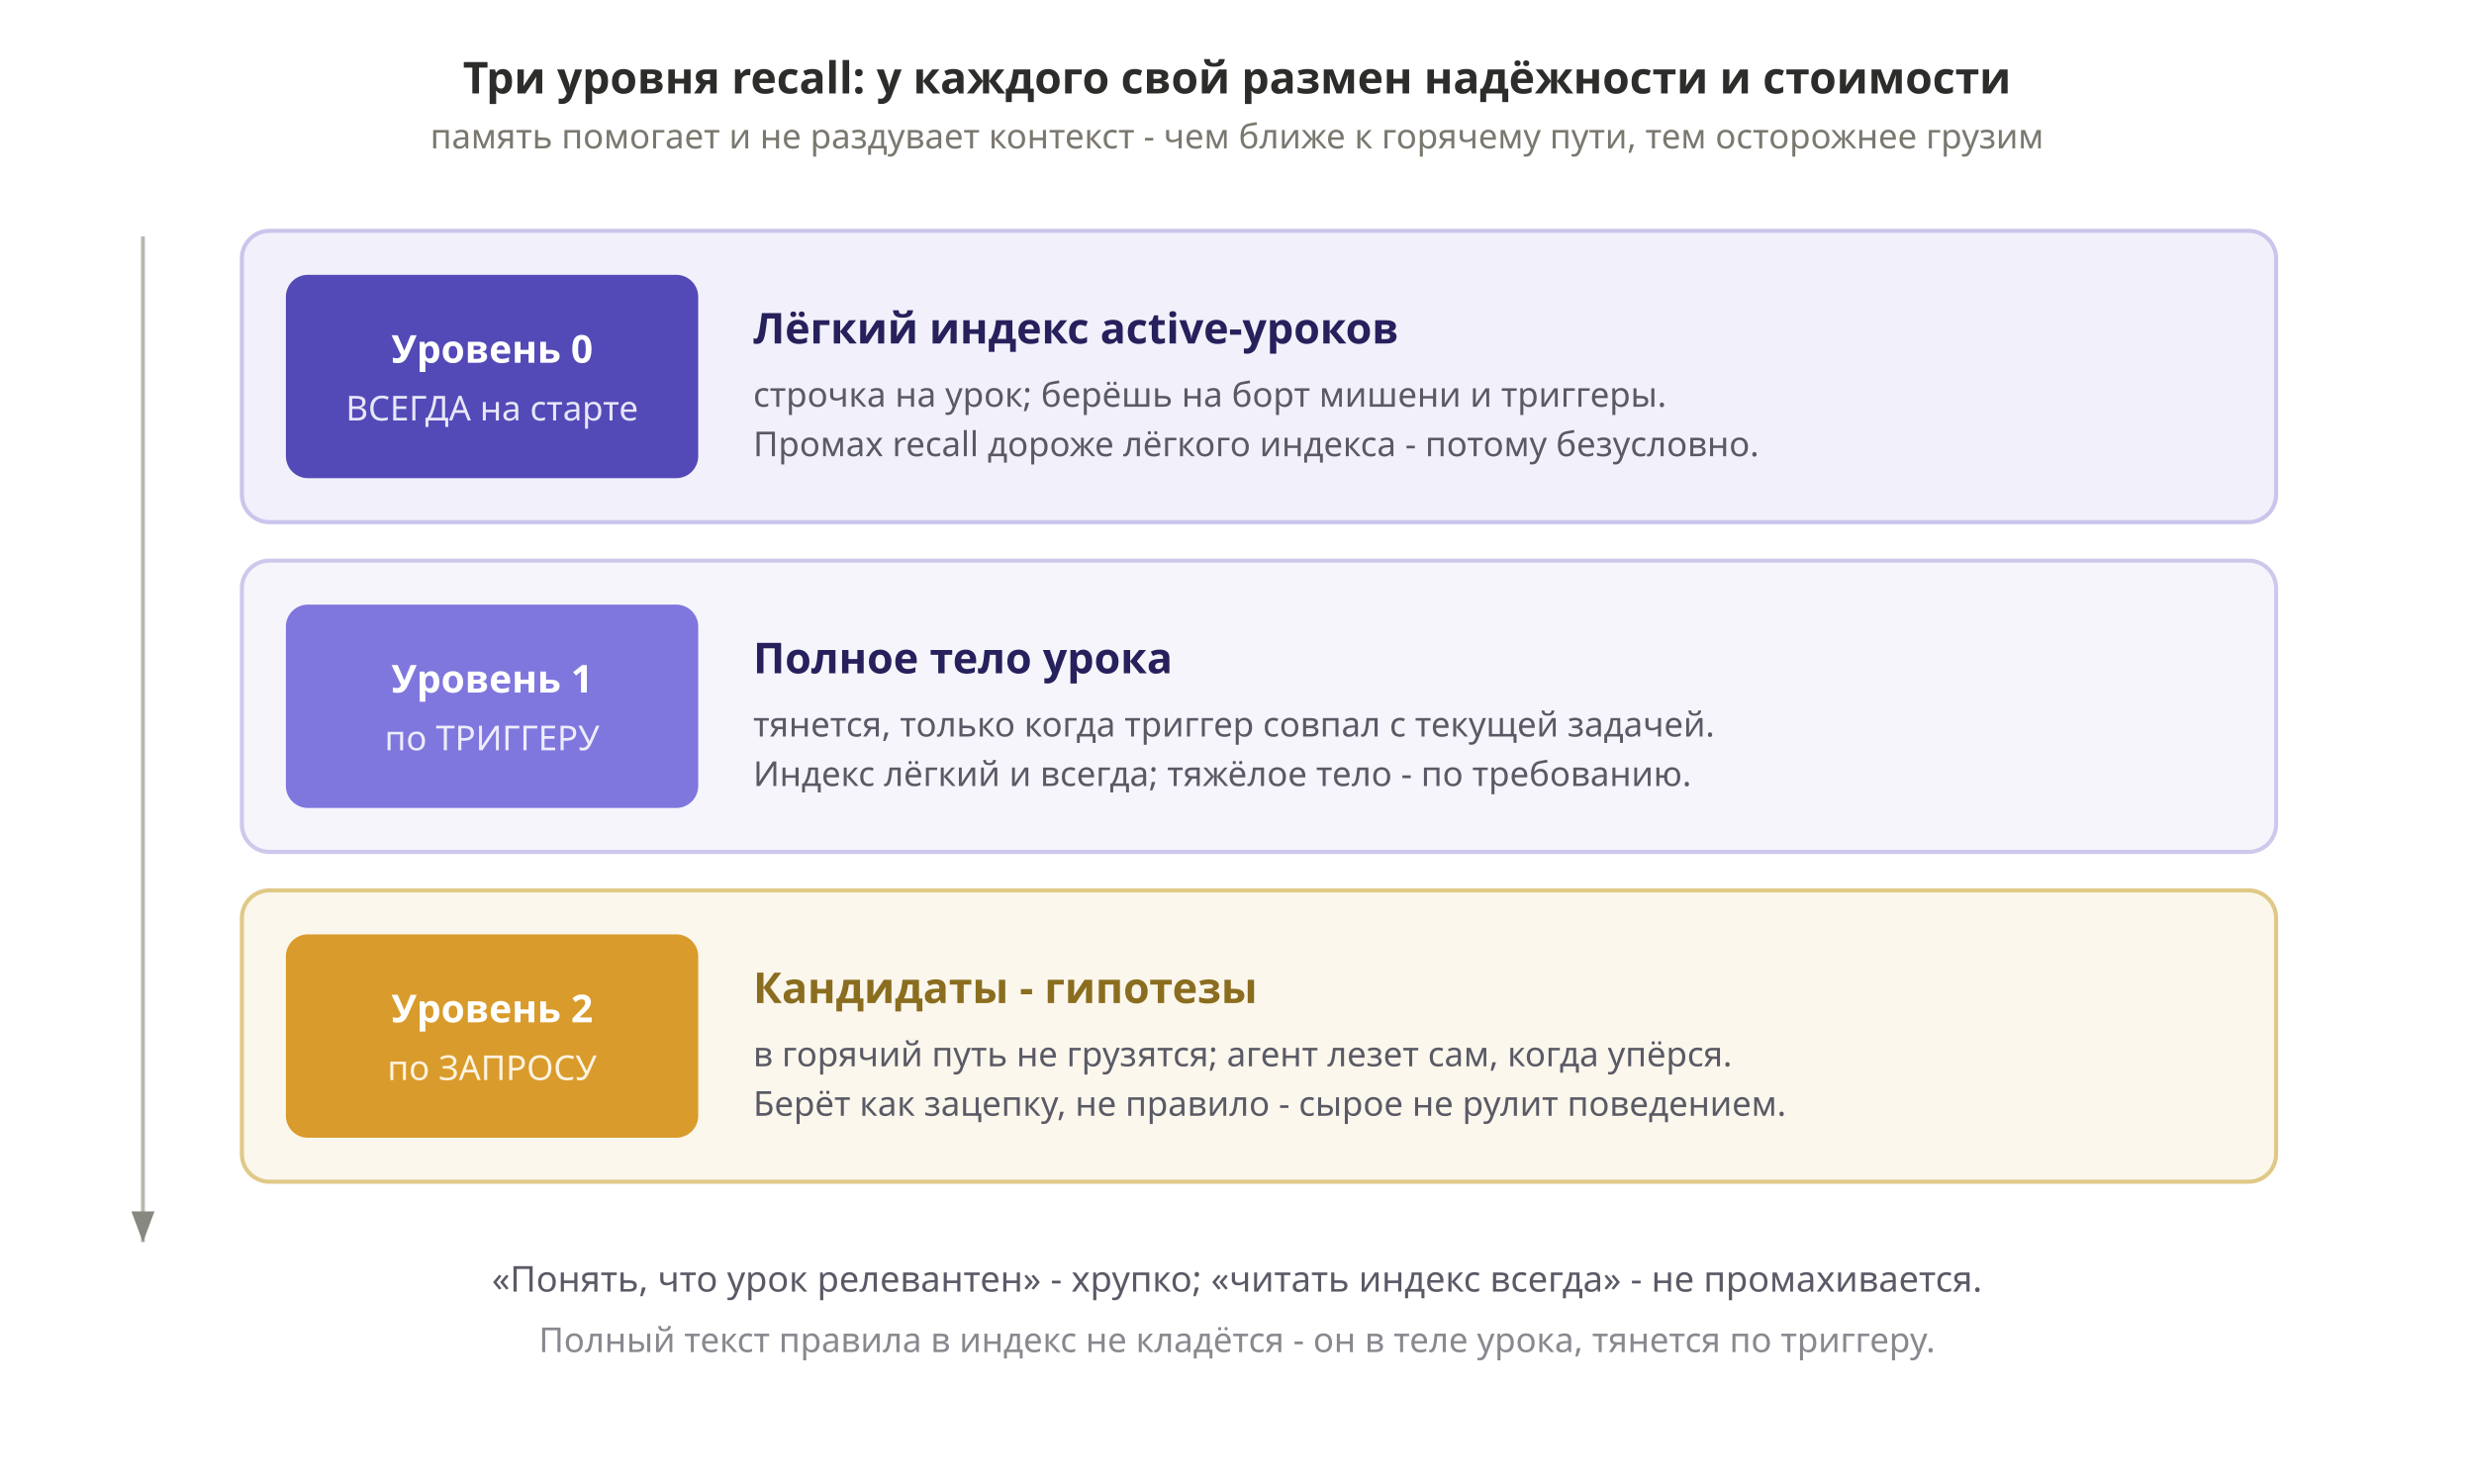
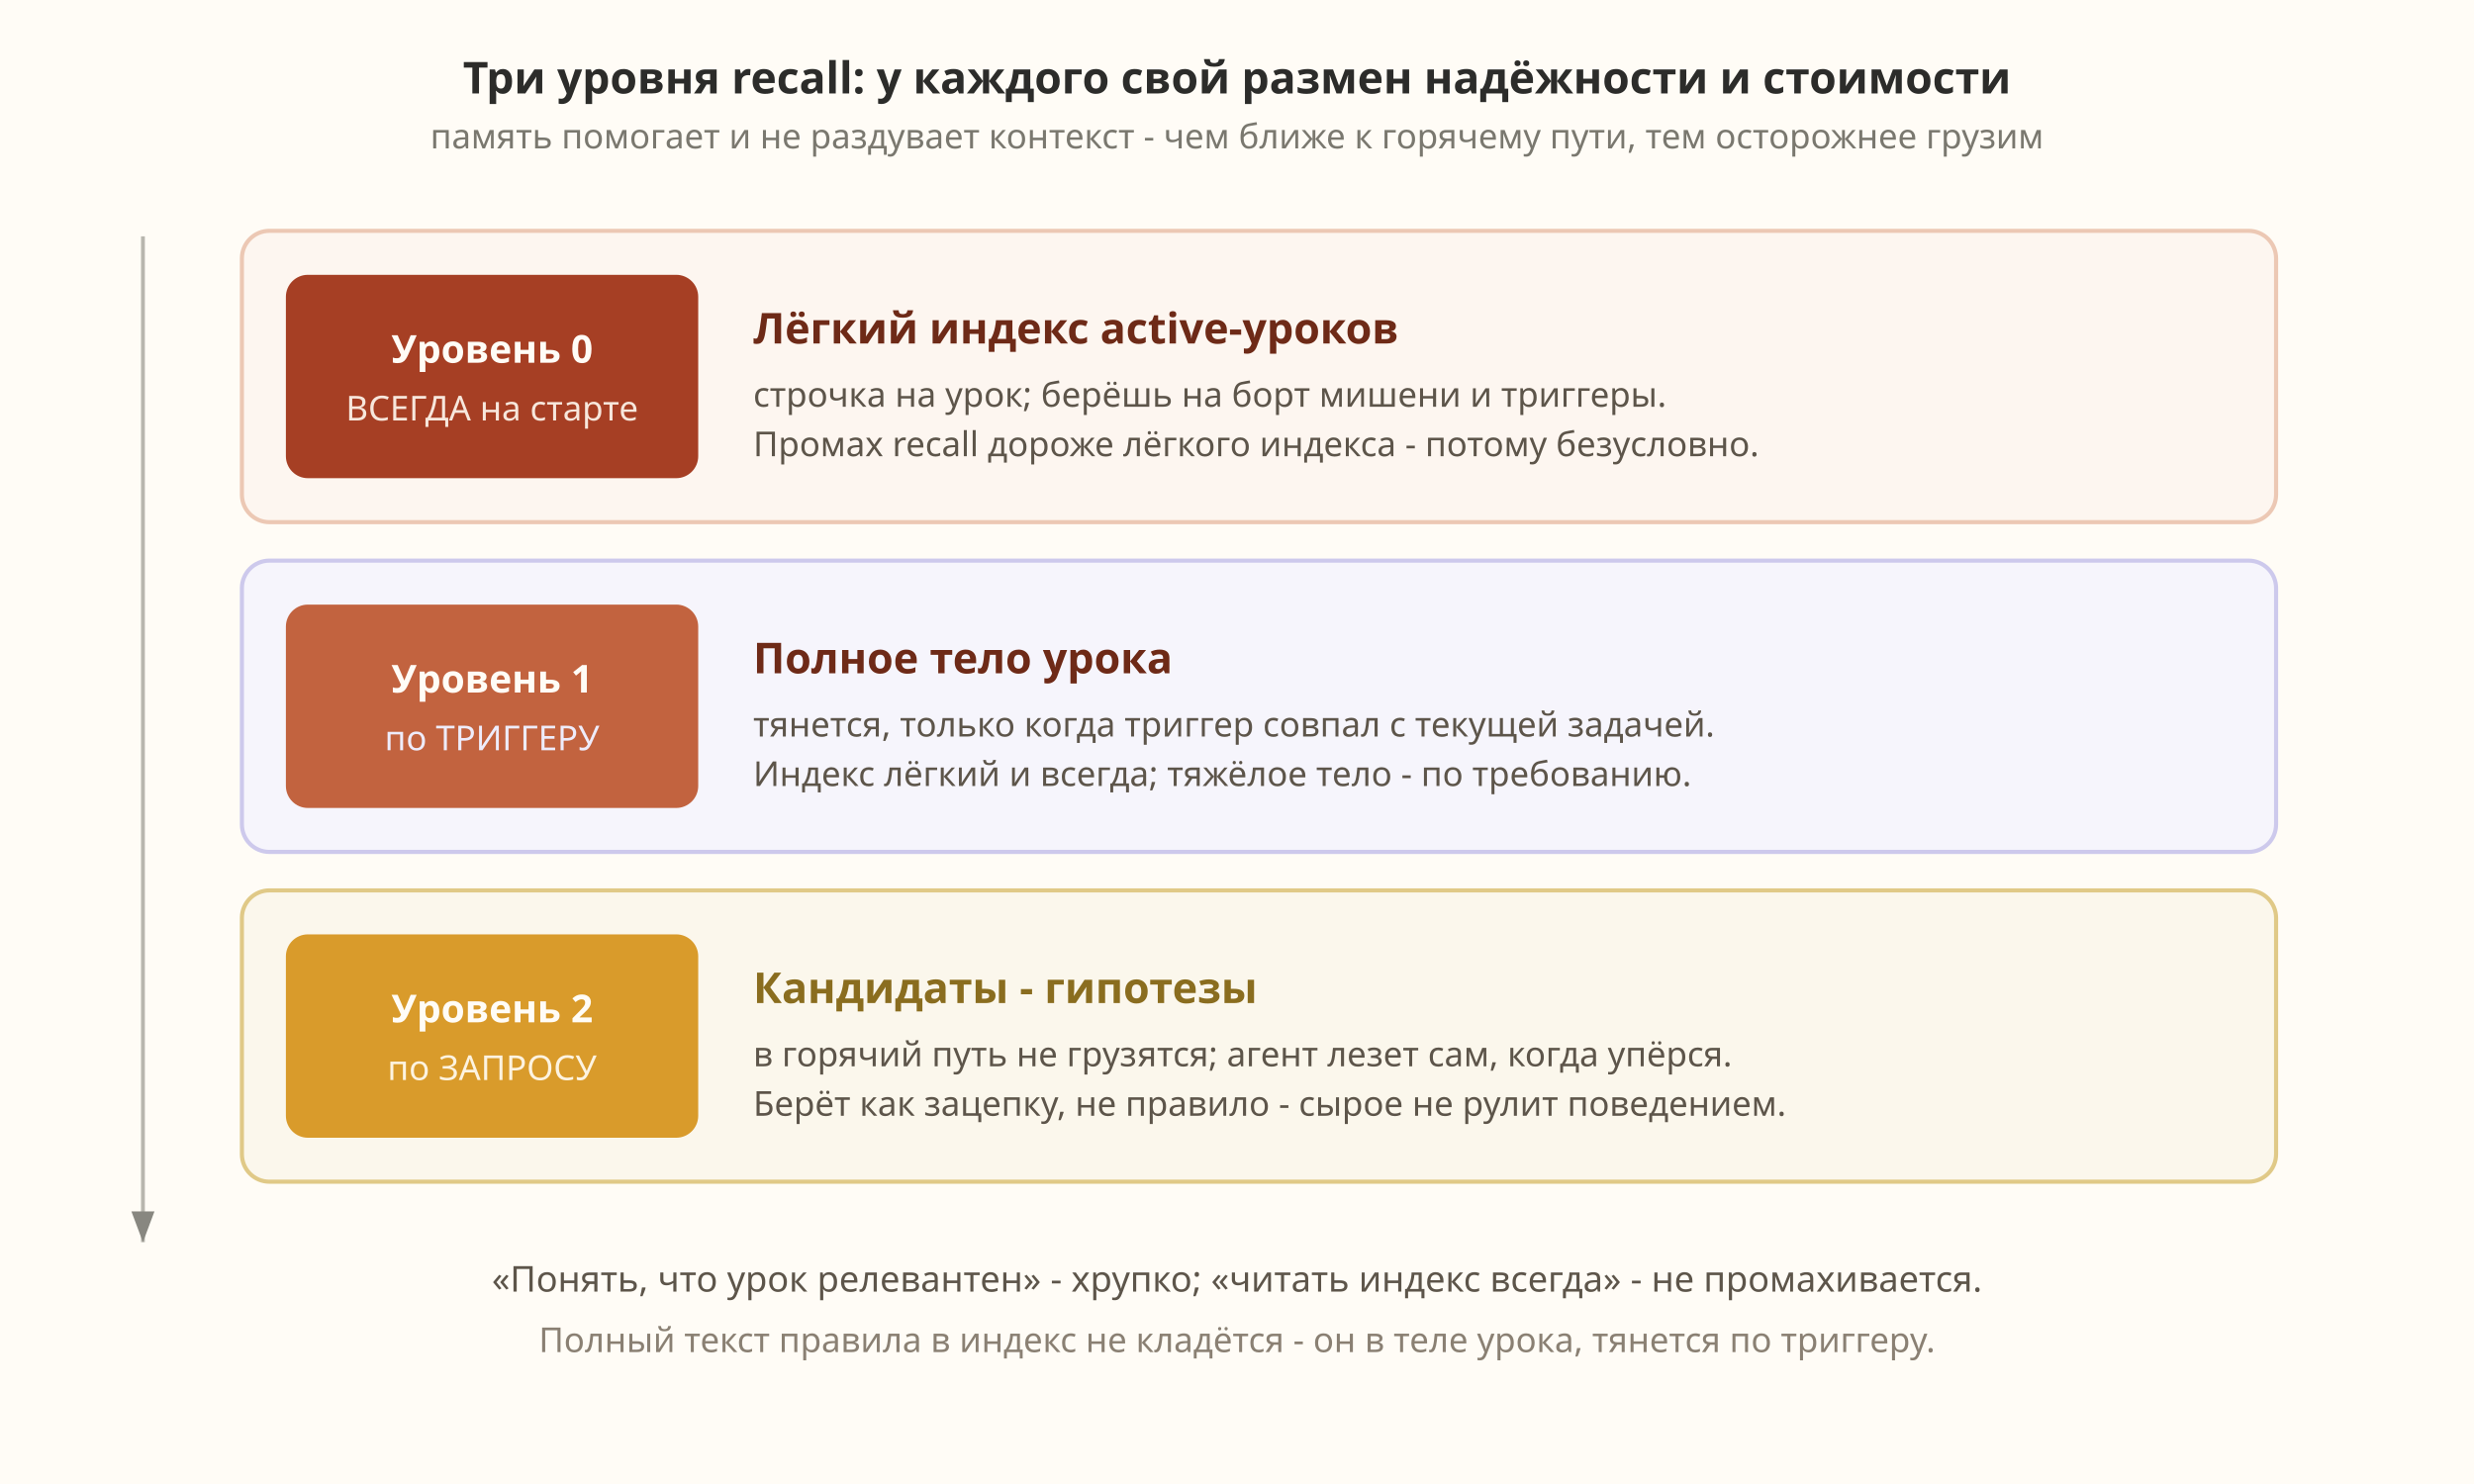
- <svg xmlns="http://www.w3.org/2000/svg" viewBox="0 0 900 540" font-family="'IBM Plex Sans', system-ui, sans-serif">
+ <svg xmlns="http://www.w3.org/2000/svg" viewBox="0 0 900 540" font-family="'Golos Text', 'IBM Plex Sans', system-ui, sans-serif">
  <defs>
    <marker id="a" markerWidth="10" markerHeight="10" refX="8" refY="3" orient="auto" markerUnits="strokeWidth">
      <path d="M0,0 L8,3 L0,6 Z" fill="#888780" />
    </marker>
  </defs>
-   <rect width="900" height="540" fill="#ffffff" />
+   <rect width="900" height="540" fill="#fffcf6" />
  <text x="450" y="34" text-anchor="middle" font-size="16" font-weight="600" fill="#2c2c2a">Три уровня recall: у каждого свой размен надёжности и стоимости</text>
  <text x="450" y="54" text-anchor="middle" font-size="12.5" fill="#7a786f">память помогает и не раздувает контекст - чем ближе к горячему пути, тем осторожнее грузим</text>
  <line x1="52" y1="86" x2="52" y2="452" stroke="#b8b6ae" stroke-width="1.4" marker-end="url(#a)" />
  <text x="40" y="120" font-size="11.5" fill="#7a786f" transform="rotate(-90 40 270)" text-anchor="middle">всегда и дёшево  →  по нужде и точечно</text>
-   <rect x="88" y="84" width="740" height="106" rx="10" fill="#f2f1fb" stroke="#c9c5ec" stroke-width="1.5" />
-   <rect x="104" y="100" width="150" height="74" rx="8" fill="#534ab7" />
-   <text x="179" y="132" text-anchor="middle" font-size="14" font-weight="700" fill="#ffffff">Уровень 0</text>
-   <text x="179" y="153" text-anchor="middle" font-size="12.5" fill="#e8e6f8">ВСЕГДА на старте</text>
-   <text x="274" y="125" font-size="15.5" font-weight="700" fill="#26215c">Лёгкий индекс active-уроков</text>
-   <text x="274" y="148" font-size="12.5" fill="#5a5a66">строчка на урок; берёшь на борт мишени и триггеры.</text>
-   <text x="274" y="166" font-size="12.5" fill="#5a5a66">Промах recall дороже лёгкого индекса - потому безусловно.</text>
+   <rect x="88" y="84" width="740" height="106" rx="10" fill="#fdf6f0" stroke="#ecc8b4" stroke-width="1.5" />
+   <rect x="104" y="100" width="150" height="74" rx="8" fill="#a63f24" />
+   <text x="179" y="132" text-anchor="middle" font-size="14" font-weight="700" fill="#fffcf6">Уровень 0</text>
+   <text x="179" y="153" text-anchor="middle" font-size="12.5" fill="#f7e7dc">ВСЕГДА на старте</text>
+   <text x="274" y="125" font-size="15.5" font-weight="700" fill="#6e2a17">Лёгкий индекс active-уроков</text>
+   <text x="274" y="148" font-size="12.5" fill="#5d554a">строчка на урок; берёшь на борт мишени и триггеры.</text>
+   <text x="274" y="166" font-size="12.5" fill="#5d554a">Промах recall дороже лёгкого индекса - потому безусловно.</text>
  <rect x="88" y="204" width="740" height="106" rx="10" fill="#f6f5fc" stroke="#cdc9ec" stroke-width="1.5" />
-   <rect x="104" y="220" width="150" height="74" rx="8" fill="#7f77dd" />
-   <text x="179" y="252" text-anchor="middle" font-size="14" font-weight="700" fill="#ffffff">Уровень 1</text>
+   <rect x="104" y="220" width="150" height="74" rx="8" fill="#c2633f" />
+   <text x="179" y="252" text-anchor="middle" font-size="14" font-weight="700" fill="#fffcf6">Уровень 1</text>
  <text x="179" y="273" text-anchor="middle" font-size="12.5" fill="#eeecfb">по ТРИГГЕРУ</text>
-   <text x="274" y="245" font-size="15.5" font-weight="700" fill="#26215c">Полное тело урока</text>
-   <text x="274" y="268" font-size="12.5" fill="#5a5a66">тянется, только когда триггер совпал с текущей задачей.</text>
-   <text x="274" y="286" font-size="12.5" fill="#5a5a66">Индекс лёгкий и всегда; тяжёлое тело - по требованию.</text>
+   <text x="274" y="245" font-size="15.5" font-weight="700" fill="#6e2a17">Полное тело урока</text>
+   <text x="274" y="268" font-size="12.5" fill="#5d554a">тянется, только когда триггер совпал с текущей задачей.</text>
+   <text x="274" y="286" font-size="12.5" fill="#5d554a">Индекс лёгкий и всегда; тяжёлое тело - по требованию.</text>
  <rect x="88" y="324" width="740" height="106" rx="10" fill="#fbf7ec" stroke="#e0c987" stroke-width="1.5" />
  <rect x="104" y="340" width="150" height="74" rx="8" fill="#d99b2b" />
-   <text x="179" y="372" text-anchor="middle" font-size="14" font-weight="700" fill="#ffffff">Уровень 2</text>
+   <text x="179" y="372" text-anchor="middle" font-size="14" font-weight="700" fill="#fffcf6">Уровень 2</text>
  <text x="179" y="393" text-anchor="middle" font-size="12.5" fill="#fdf3e0">по ЗАПРОСУ</text>
  <text x="274" y="365" font-size="15.5" font-weight="700" fill="#8a6d1f">Кандидаты - гипотезы</text>
-   <text x="274" y="388" font-size="12.5" fill="#5a5a66">в горячий путь не грузятся; агент лезет сам, когда упёрся.</text>
-   <text x="274" y="406" font-size="12.5" fill="#5a5a66">Берёт как зацепку, не правило - сырое не рулит поведением.</text>
-   <text x="450" y="470" text-anchor="middle" font-size="13" fill="#5a5a66">«Понять, что урок релевантен» - хрупко; «читать индекс всегда» - не промахивается.</text>
-   <text x="450" y="492" text-anchor="middle" font-size="12.5" fill="#88888f">Полный текст правила в индекс не кладётся - он в теле урока, тянется по триггеру.</text>
+   <text x="274" y="388" font-size="12.5" fill="#5d554a">в горячий путь не грузятся; агент лезет сам, когда упёрся.</text>
+   <text x="274" y="406" font-size="12.5" fill="#5d554a">Берёт как зацепку, не правило - сырое не рулит поведением.</text>
+   <text x="450" y="470" text-anchor="middle" font-size="13" fill="#5d554a">«Понять, что урок релевантен» - хрупко; «читать индекс всегда» - не промахивается.</text>
+   <text x="450" y="492" text-anchor="middle" font-size="12.5" fill="#8a8073">Полный текст правила в индекс не кладётся - он в теле урока, тянется по триггеру.</text>
</svg>
